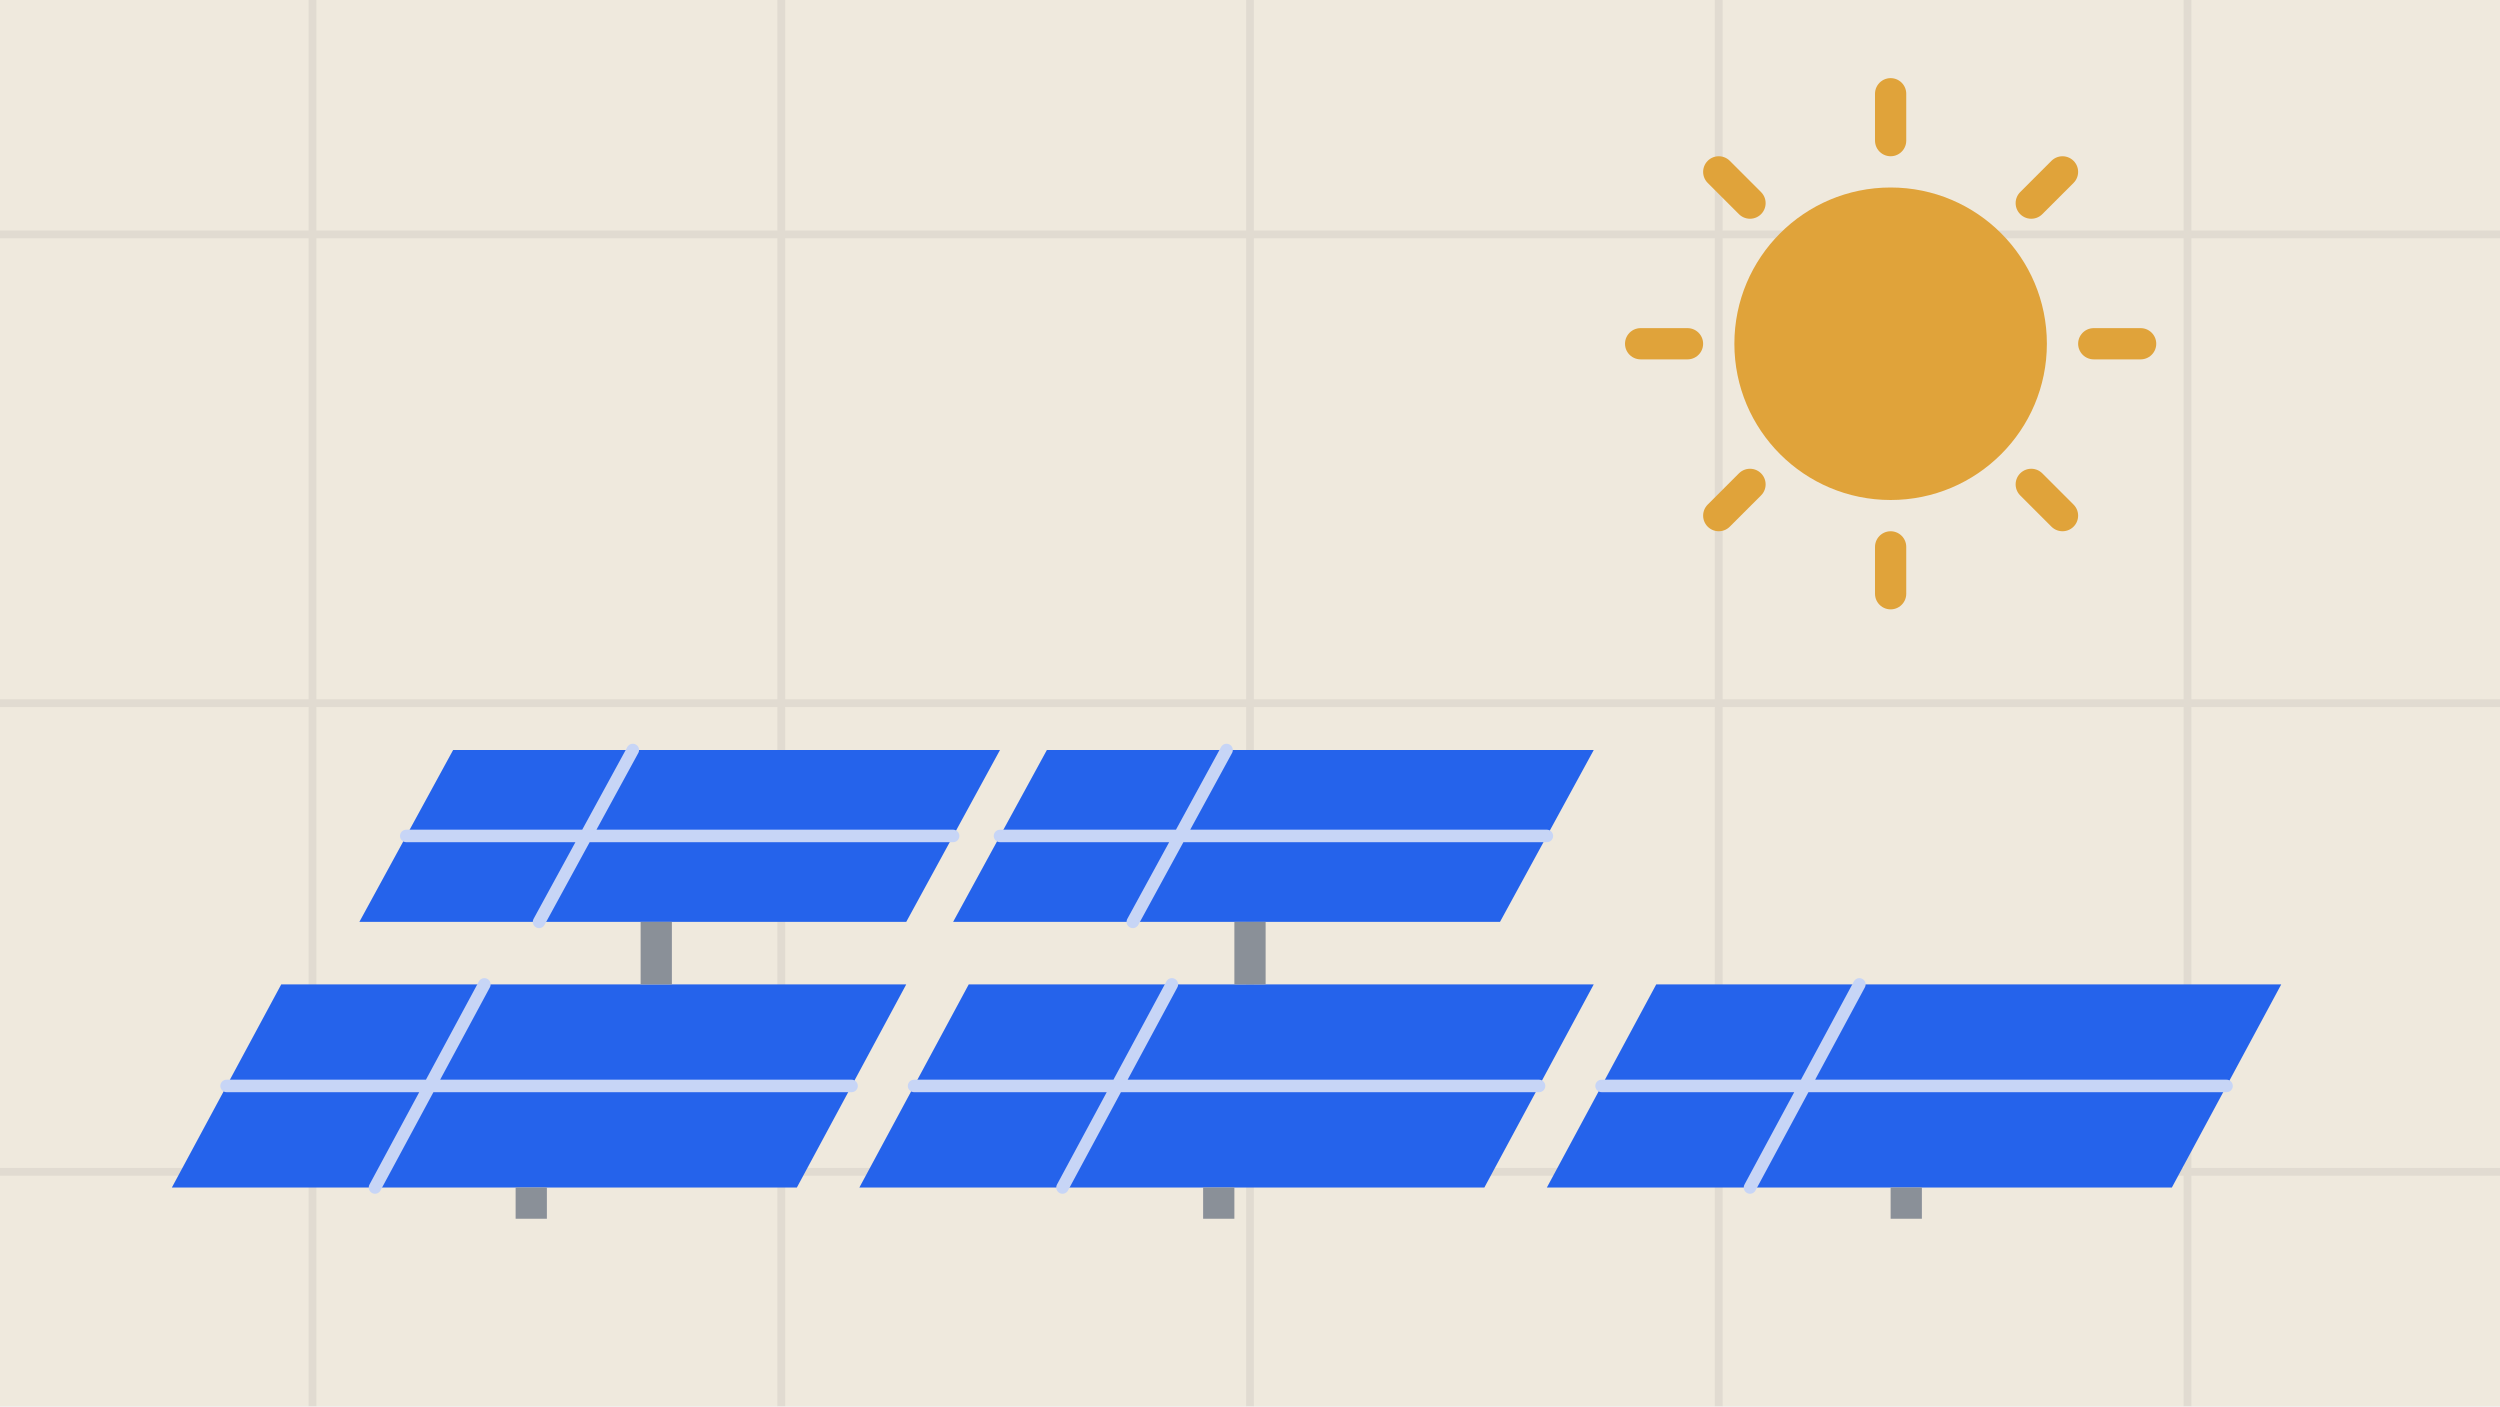
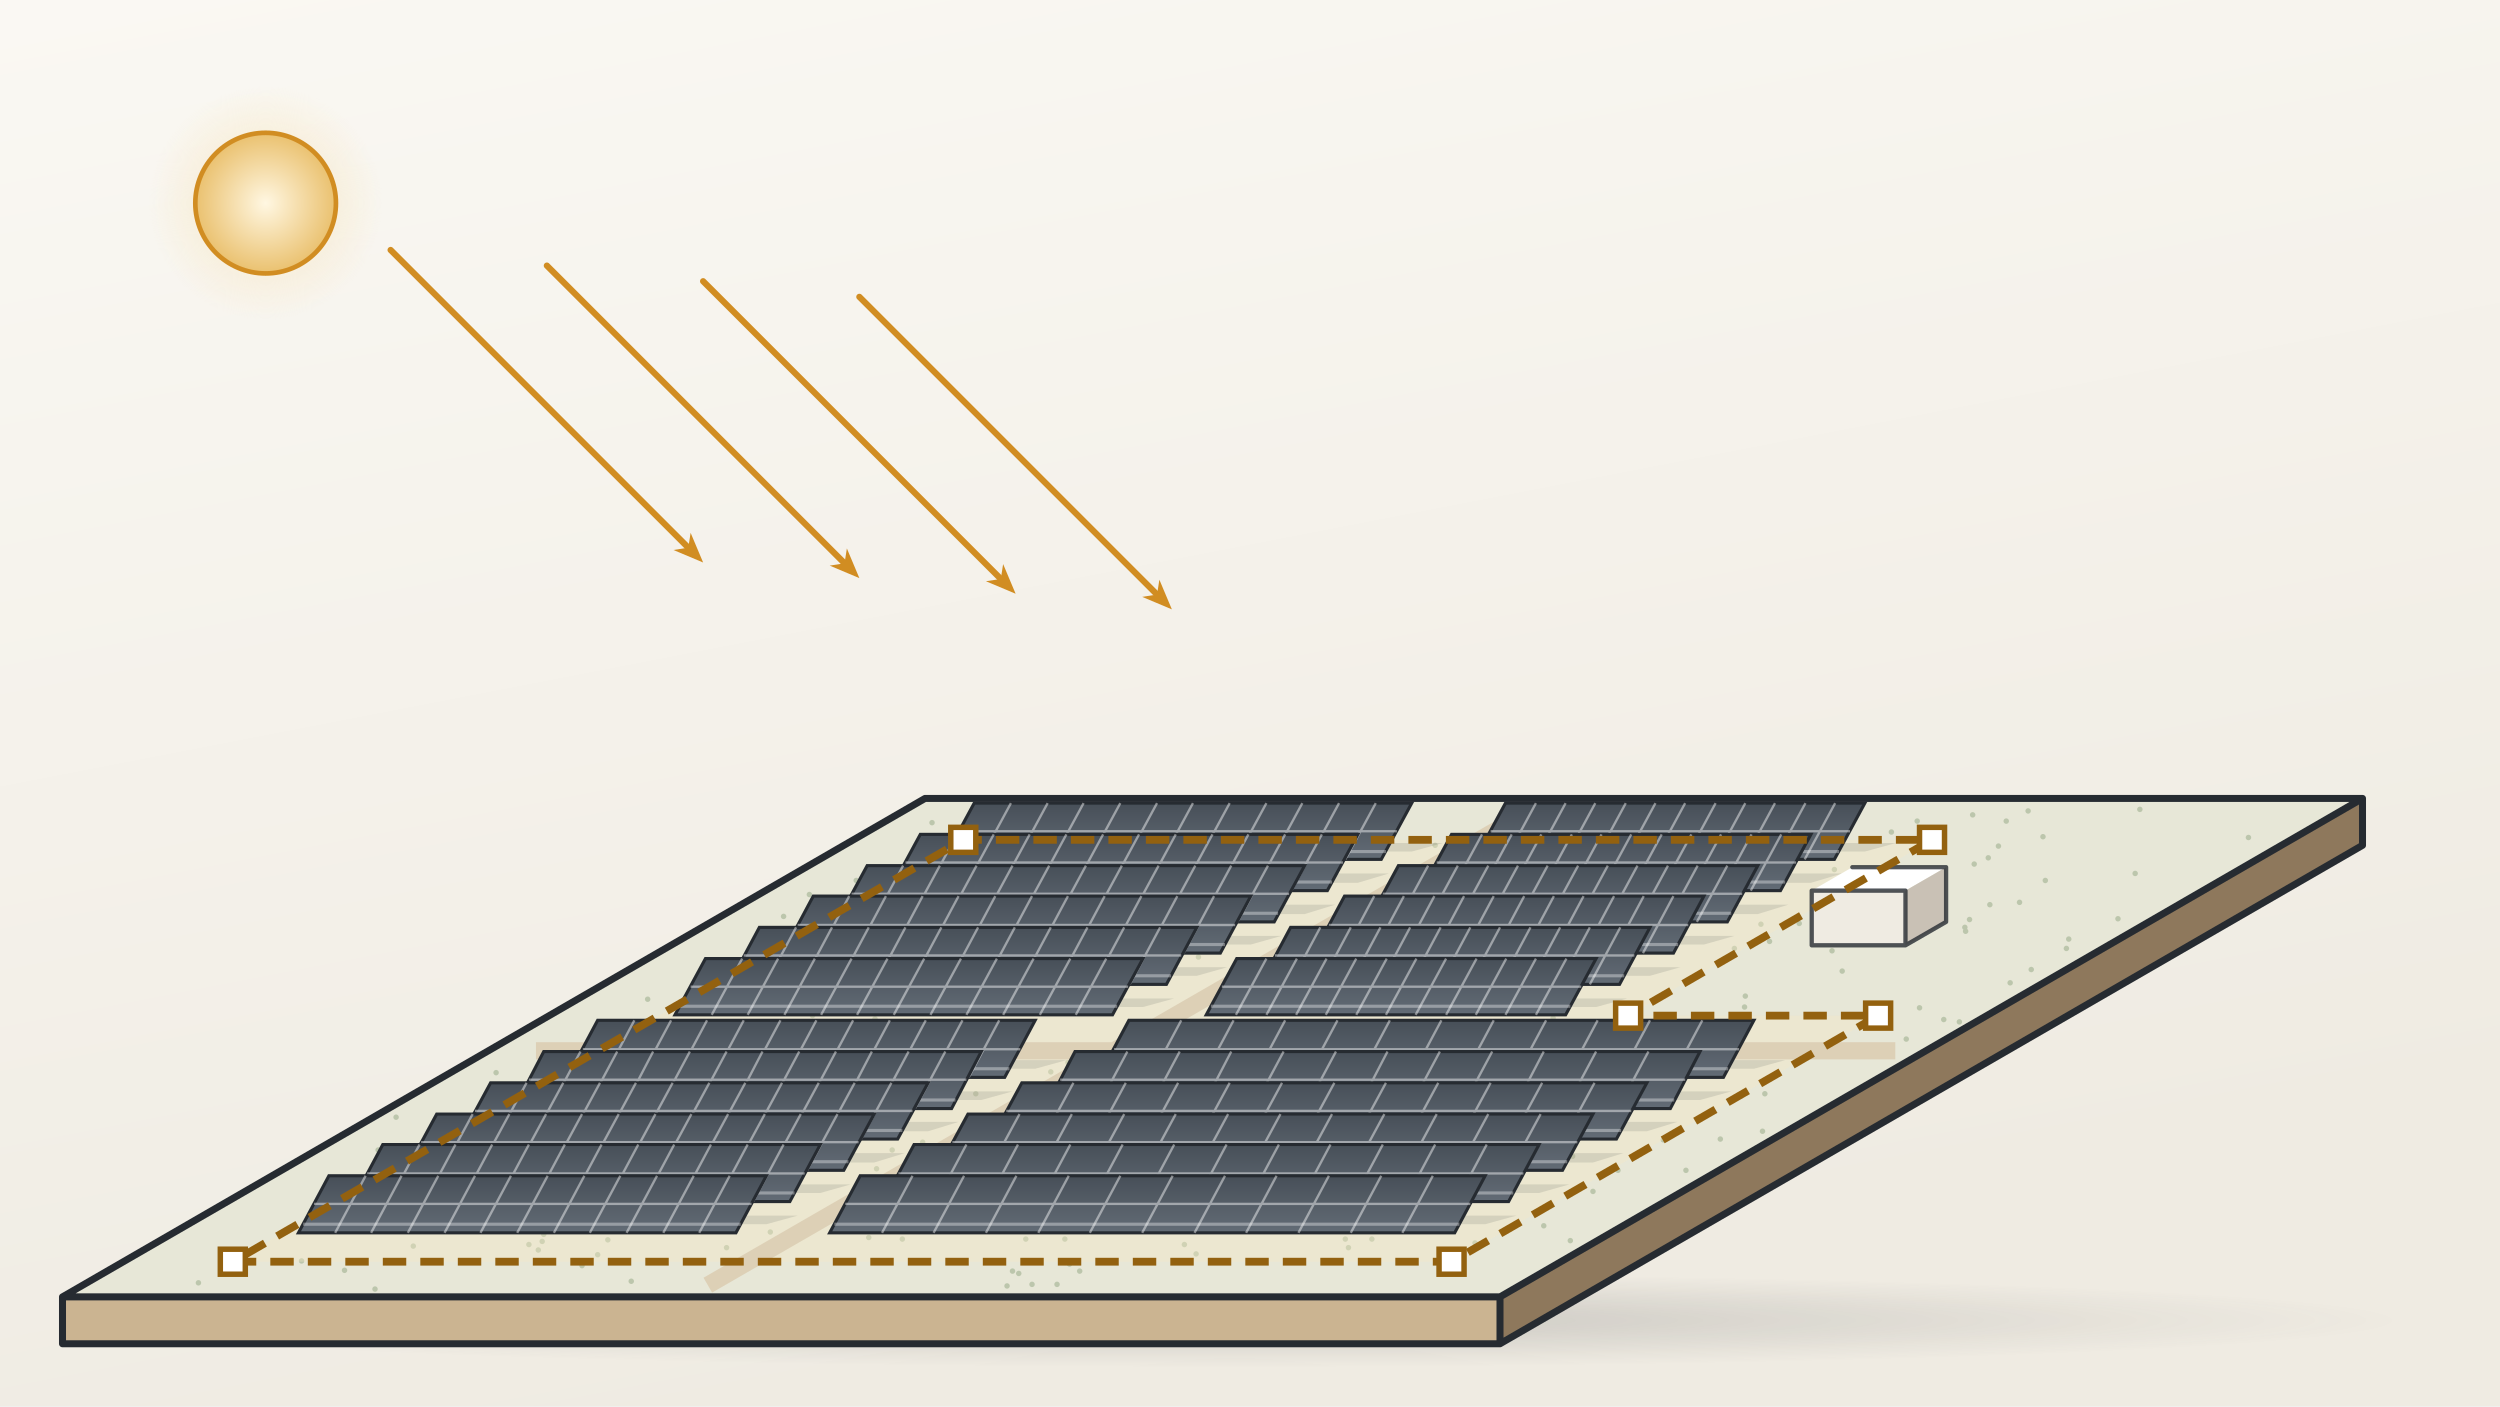
<svg xmlns="http://www.w3.org/2000/svg" viewBox="0 0 320 180">
-   <style>
- .b{fill:#efe9dd}.g{stroke:#1d232b;stroke-opacity:.07;stroke-width:1;fill:none}.sh{fill:#1d232b;fill-opacity:.09}
- .k{fill:#2b323b}.k2{fill:#4a525c}.k3{fill:#8a9098}.r{fill:#d6cdbb}.r2{fill:#c4b9a3}.w{fill:#fffdf8}
- .a{fill:#2563eb}.a2{fill:#6f95ee}.a3{fill:#c7d5f6}.s{fill:#b83a26}.s2{fill:#d9704f}.s3{fill:#f1c4b2}
- .o{fill:#e0a33a}.o2{fill:#f4d58b}.v{fill:#5f8a6a}.v2{fill:#9fbf9c}
- .ln{fill:none;stroke-linecap:round;stroke-linejoin:round}
- .lk{stroke:#2b323b}.lk2{stroke:#4a525c}.lk3{stroke:#8a9098}.la{stroke:#2563eb}.la2{stroke:#6f95ee}.la3{stroke:#c7d5f6}
- .ls{stroke:#b83a26}.ls2{stroke:#d9704f}.lo{stroke:#e0a33a}.lo2{stroke:#f4d58b}.lw{stroke:#fffdf8}.lr{stroke:#d6cdbb}.lb{stroke:#efe9dd}.lv{stroke:#5f8a6a}
- @media (prefers-color-scheme:dark){
- .b{fill:#1d2633}.g{stroke:#e8e4da;stroke-opacity:.07}.sh{fill:#000;fill-opacity:.25}
- .k{fill:#10151c}.k2{fill:#5a6472}.k3{fill:#6c7480}.r{fill:#4a4f57}.r2{fill:#5c626b}.w{fill:#e9e5dc}
- .a{fill:#4f82ee}.a2{fill:#7fa3f0}.a3{fill:#3b5482}.s{fill:#c9533c}.s2{fill:#dd7a5c}.s3{fill:#7a4a3e}
- .o{fill:#e2a940}.o2{fill:#e9cd86}.v{fill:#6f9a78}.v2{fill:#56785c}
- .lk{stroke:#e8e4da}.lk2{stroke:#a9b0ba}.lk3{stroke:#6c7480}.la{stroke:#6f9cf2}.la2{stroke:#7fa3f0}.la3{stroke:#3b5482}
- .ls{stroke:#e0745f}.ls2{stroke:#dd7a5c}.lo{stroke:#e2a940}.lo2{stroke:#e9cd86}.lw{stroke:#e9e5dc}.lr{stroke:#4a4f57}.lb{stroke:#1d2633}.lv{stroke:#6f9a78}}
- </style>
-   <rect class="b" width="320" height="180" />
-   <path class="g" d="M40 0v180M100 0v180M160 0v180M220 0v180M280 0v180M0 30h320M0 90h320M0 150h320" />
-   <circle class="o" cx="242" cy="44" r="20" />
-   <g class="ln lo" stroke-width="4">
-     <path d="M242 12v6M242 70v6M210 44h6M268 44h6M220 22l4 4M260 62l4 4M264 22l-4 4M224 62l-4 4" />
-   </g>
-   <g>
-     <path class="a" d="M58 96h70l-12 22H46z" />
-     <path class="a" d="M134 96h70l-12 22h-70z" />
-     <path class="a" d="M36 126h80l-14 26H22z" />
-     <path class="a" d="M124 126h80l-14 26h-80z" />
-     <path class="a" d="M212 126h80l-14 26h-80z" />
-   </g>
-   <g class="ln la3" stroke-width="1.6">
-     <path d="M52 107h70M128 107h70M29 139h80M117 139h80M205 139h80M81 96l-12 22M157 96l-12 22M62 126l-14 26M150 126l-14 26M238 126l-14 26" />
-   </g>
-   <path class="k3" d="M82 118h4v8h-4zM158 118h4v8h-4zM66 152h4v4h-4zM154 152h4v4h-4zM242 152h4v4h-4z" />
+   <style>.o{fill:none;stroke:#262b31;stroke-width:1.1;stroke-linejoin:round;stroke-linecap:round}.h{fill:none;stroke:#262b31;stroke-opacity:.5;stroke-width:0.55;stroke-linejoin:round;stroke-linecap:round}.hw{fill:none;stroke:#fff;stroke-opacity:.7;stroke-width:0.55;stroke-linejoin:round;stroke-linecap:round}.an{fill:none;stroke:#262b31;stroke-width:0.8;stroke-linecap:round;stroke-linejoin:round}.ah{fill:#262b31}</style>
+   <defs>
+     <radialGradient id="r1" cx="0.5" cy="0.5" r="0.5">
+       <stop offset="0" stop-color="#262b31" stop-opacity="0.18" />
+       <stop offset="1" stop-color="#262b31" stop-opacity="0" />
+     </radialGradient>
+     <linearGradient id="l2" x1="0" y1="1" x2="0" y2="0">
+       <stop offset="0" stop-color="#636c76" />
+       <stop offset="1" stop-color="#474f58" />
+     </linearGradient>
+     <linearGradient id="l3" x1="0" y1="1" x2="0" y2="0">
+       <stop offset="0" stop-color="#636c76" />
+       <stop offset="1" stop-color="#474f58" />
+     </linearGradient>
+     <linearGradient id="l4" x1="0" y1="1" x2="0" y2="0">
+       <stop offset="0" stop-color="#636c76" />
+       <stop offset="1" stop-color="#474f58" />
+     </linearGradient>
+     <linearGradient id="l5" x1="0" y1="1" x2="0" y2="0">
+       <stop offset="0" stop-color="#636c76" />
+       <stop offset="1" stop-color="#474f58" />
+     </linearGradient>
+     <linearGradient id="l6" x1="0" y1="1" x2="0" y2="0">
+       <stop offset="0" stop-color="#636c76" />
+       <stop offset="1" stop-color="#474f58" />
+     </linearGradient>
+     <linearGradient id="l7" x1="0" y1="1" x2="0" y2="0">
+       <stop offset="0" stop-color="#636c76" />
+       <stop offset="1" stop-color="#474f58" />
+     </linearGradient>
+     <linearGradient id="l8" x1="0" y1="1" x2="0" y2="0">
+       <stop offset="0" stop-color="#636c76" />
+       <stop offset="1" stop-color="#474f58" />
+     </linearGradient>
+     <linearGradient id="l9" x1="0" y1="1" x2="0" y2="0">
+       <stop offset="0" stop-color="#636c76" />
+       <stop offset="1" stop-color="#474f58" />
+     </linearGradient>
+     <linearGradient id="l10" x1="0" y1="1" x2="0" y2="0">
+       <stop offset="0" stop-color="#636c76" />
+       <stop offset="1" stop-color="#474f58" />
+     </linearGradient>
+     <linearGradient id="l11" x1="0" y1="1" x2="0" y2="0">
+       <stop offset="0" stop-color="#636c76" />
+       <stop offset="1" stop-color="#474f58" />
+     </linearGradient>
+     <linearGradient id="l12" x1="0" y1="1" x2="0" y2="0">
+       <stop offset="0" stop-color="#636c76" />
+       <stop offset="1" stop-color="#474f58" />
+     </linearGradient>
+     <linearGradient id="l13" x1="0" y1="1" x2="0" y2="0">
+       <stop offset="0" stop-color="#636c76" />
+       <stop offset="1" stop-color="#474f58" />
+     </linearGradient>
+     <linearGradient id="l14" x1="0" y1="1" x2="0" y2="0">
+       <stop offset="0" stop-color="#636c76" />
+       <stop offset="1" stop-color="#474f58" />
+     </linearGradient>
+     <linearGradient id="l15" x1="0" y1="1" x2="0" y2="0">
+       <stop offset="0" stop-color="#636c76" />
+       <stop offset="1" stop-color="#474f58" />
+     </linearGradient>
+     <linearGradient id="l16" x1="0" y1="1" x2="0" y2="0">
+       <stop offset="0" stop-color="#636c76" />
+       <stop offset="1" stop-color="#474f58" />
+     </linearGradient>
+     <linearGradient id="l17" x1="0" y1="1" x2="0" y2="0">
+       <stop offset="0" stop-color="#636c76" />
+       <stop offset="1" stop-color="#474f58" />
+     </linearGradient>
+     <linearGradient id="l18" x1="0" y1="1" x2="0" y2="0">
+       <stop offset="0" stop-color="#636c76" />
+       <stop offset="1" stop-color="#474f58" />
+     </linearGradient>
+     <linearGradient id="l19" x1="0" y1="1" x2="0" y2="0">
+       <stop offset="0" stop-color="#636c76" />
+       <stop offset="1" stop-color="#474f58" />
+     </linearGradient>
+     <linearGradient id="l20" x1="0" y1="1" x2="0" y2="0">
+       <stop offset="0" stop-color="#636c76" />
+       <stop offset="1" stop-color="#474f58" />
+     </linearGradient>
+     <linearGradient id="l21" x1="0" y1="1" x2="0" y2="0">
+       <stop offset="0" stop-color="#636c76" />
+       <stop offset="1" stop-color="#474f58" />
+     </linearGradient>
+     <linearGradient id="l22" x1="0" y1="1" x2="0" y2="0">
+       <stop offset="0" stop-color="#636c76" />
+       <stop offset="1" stop-color="#474f58" />
+     </linearGradient>
+     <linearGradient id="l23" x1="0" y1="1" x2="0" y2="0">
+       <stop offset="0" stop-color="#636c76" />
+       <stop offset="1" stop-color="#474f58" />
+     </linearGradient>
+     <linearGradient id="l24" x1="0" y1="1" x2="0" y2="0">
+       <stop offset="0" stop-color="#636c76" />
+       <stop offset="1" stop-color="#474f58" />
+     </linearGradient>
+     <linearGradient id="l25" x1="0" y1="1" x2="0" y2="0">
+       <stop offset="0" stop-color="#636c76" />
+       <stop offset="1" stop-color="#474f58" />
+     </linearGradient>
+     <radialGradient id="r26" cx="0.5" cy="0.5" r="0.5">
+       <stop offset="0" stop-color="#f7e7c4" stop-opacity="1" />
+       <stop offset="1" stop-color="#f7e7c4" stop-opacity="0" />
+     </radialGradient>
+     <radialGradient id="r27" cx="0.5" cy="0.5" r="0.5">
+       <stop offset="0" stop-color="#fff7e2" />
+       <stop offset="1" stop-color="#eac16f" />
+     </radialGradient>
+     <linearGradient id="l28" x1="0" y1="0" x2="0.35" y2="1">
+       <stop offset="0" stop-color="#faf8f3" />
+       <stop offset="1" stop-color="#efebe2" />
+     </linearGradient>
+   </defs>
+   <rect width="320" height="180" fill="url(#l28)" />
+   <ellipse cx="158" cy="169" rx="150" ry="6" fill="url(#r1)" />
+   <path d="M8 166l110.4-63.8 184 0-110.4 63.8Z" fill="#e7e7d7" />
+   <path d="M8 166l184 0 0 6-184 0Z" fill="#cbb491" />
+   <path d="M192 166l110.4-63.8 0 6-110.4 63.8Z" fill="#8e785c" />
+   <path d="M8 166l184 0 0 6-184 0ZM8 166l110.4-63.8 184 0-110.4 63.8ZM302.4 102.2l0 6-110.4 63.8" class="o" style="stroke-width:0.9" />
+   <path d="M130.1 106.1h0M118 119.2h0M243.3 118.7h0M103.6 143.4h0M245.4 105.1h0M188.9 131.6h0M124.9 140h0M187 138.6h0M175.5 126h0M129.6 162.7h0M128.9 121.3h0M204.3 113.1h0M45.7 150.8h0M182.2 118.7h0M128.9 117.7h0M118.1 146.2h0M172.2 158.6h0M212.9 145.9h0M98.4 152.6h0M186.4 112.8h0M110.8 130.8h0M123.1 146.5h0M110 121.8h0M136.7 136h0M131.3 158.6h0M254.5 109.8h0M145.1 114.5h0M169.2 146.7h0M68.9 160h0M134.5 137.2h0M150.8 135.3h0M123.5 157.5h0M112 130.4h0M115.1 154.4h0M166.7 104.3h0M233.5 120h0M120.4 139.2h0M198.8 130.3h0M130.4 163h0M161.1 152.8h0M127.5 132.2h0M225.9 140h0M150.1 152.3h0M207.1 149.8h0M182 122.9h0M185.2 137.5h0M128.9 164.6h0M248.8 130.5h0M145.8 149.4h0M167 125.3h0M98.6 157.7h0M140.9 110.9h0M103.8 133.2h0M163.1 151.5h0M208 135.6h0M203.9 152.5h0M127 142.7h0M106.4 138.7h0M130.7 140.7h0M202.6 145h0M102.3 118.6h0M92.2 163.7h0M225.4 120.1h0M217.6 114.2h0M150.4 112.9h0M169.4 111.8h0M250.8 130.8h0M166.5 119.5h0M195.3 133.8h0M64.3 143.1h0M135.3 164.4h0M183.7 108.2h0M168.1 149h0M97.4 129.7h0M152.9 147.4h0M211.1 103.5h0M186.8 131.5h0M73.7 135.7h0M119.3 105.3h0M169.2 127.8h0M138.2 162.7h0M234.5 121.7h0M122.9 108.3h0M273.9 103.6h0M126.7 108.2h0M179 149.4h0M98.6 123.1h0M81.6 131.2h0M199.1 140.6h0M116.1 139.3h0M38.6 161.4h0M201.1 114.3h0M201 158.8h0M154 114.4h0M146.6 117.4h0M273.3 111.8h0M202.2 119.9h0M180.8 156.5h0M151 119.6h0M180.3 117.4h0M264.8 120.2h0M195.5 120.2h0M188.8 159.1h0M105.2 116h0M235.8 124.3h0M122.2 148.6h0M264.5 121.4h0M260 124.1h0M190 150.9h0M151.6 159.3h0M118.5 137.3h0M212.6 103.4h0M136.3 158.6h0M236.8 118h0M261.5 107.1h0M207.8 133h0M136.9 161.8h0M122.7 139.8h0M150.5 161.4h0M74.2 150.3h0M98.4 135.8h0M225.6 144.8h0M25.4 164.2h0M188 140.7h0M215.8 149.8h0M220.2 145.8h0M287.8 107.2h0M93 159.7h0M186.2 128.8h0M141.3 156.3h0M199.4 143.8h0M76.5 160.6h0M63.5 137.3h0M68.5 146.1h0M225.4 118.3h0M115.7 151.3h0M165.7 141.3h0M271.1 117.6h0M194.9 148.4h0M195 138.9h0M69.6 158h0M173.4 124.8h0M67.7 159.3h0M173.9 132.4h0M234.8 111.3h0M146.2 104.7h0M143.6 119h0M135.5 117.9h0M131 132.7h0M252.1 117.7h0M246.8 108.2h0M112.2 149.6h0M223.3 128.9h0M166.2 104.1h0M258.5 115.5h0M181 115.2h0M114.2 147.2h0M223.4 127.5h0M153.1 160.5h0M150.5 139.3h0M109.6 112.7h0M144.5 135.4h0M182.3 126.6h0M54.9 152.9h0M97.7 125.5h0M116.7 122h0M234.3 118.7h0M244 133h0M170.6 129.3h0M176.1 132.9h0M133.6 121.5h0M186.1 143.7h0M92.4 128.8h0M91.2 144.9h0M254.7 115.8h0M245.7 129h0M168.5 149.8h0M183.1 131h0M116.1 125.6h0M145.7 153.9h0M181.9 148h0M201.3 148h0M251.5 118.7h0M83.8 155.4h0M142.3 142.2h0M173.9 134.6h0M48.4 147.2h0M183.6 122.2h0M115.3 131.1h0M127.6 118.7h0M157.6 146.3h0M141.7 103.9h0M104 130h0M69 148h0M138.5 111.1h0M115.5 158.6h0M82.9 127.9h0M138.3 117.1h0M192.9 123.7h0M66.6 151.7h0M259.6 103.8h0M147.2 136.3h0M111.2 158.4h0M52.9 159.5h0M67 143.4h0M144.6 105.7h0M256.8 105.1h0M103.6 114.5h0M226.5 120.5h0M125.2 105h0M257.3 125.8h0M160.6 152.7h0M172.6 159.7h0M217.1 110h0M117 136.8h0M132.1 164.4h0M131.5 116.1h0M197.6 156.9h0M44.1 162.6h0M252.5 104.3h0M100.3 117.3h0M136.7 151h0M186.6 135h0M74.2 151.1h0M69.4 158.9h0M153.4 122.5h0M79.6 134.5h0M226.6 138h0M114.5 116.4h0M175.6 158.6h0M252.7 110.6h0M242.1 106.5h0M222 121.4h0M133.7 109.1h0M202.7 143.2h0M184.4 120.7h0M82.4 144.9h0M143.1 111.1h0M77.8 158.7h0M251.6 119.2h0M48 165h0M182.5 110.7h0M92.9 135.9h0M50.7 143h0M192.3 117.9h0M80.7 145.4h0M80.8 164h0M230.3 118.2h0M77.4 139.6h0M261.8 112.7h0M156.9 152.5h0M111.2 131.9h0M195.9 133.1h0M255.8 108.3h0M123.2 107h0M166.8 128.6h0M185.5 121.8h0M162.2 132.7h0M171.2 145h0M74.5 162h0" stroke="#93a782" stroke-width="0.7" stroke-linecap="round" fill="none" stroke-opacity="0.5" />
+   <path d="M29.8 161.5l156 0 54.6-31.5-32 0 38.9-22.5-124 0Z" fill="#f7e7c4" fill-opacity="0.35" />
+   <path d="M68.6 134.5l174 0M90.6 164.5l105.2-60.7" stroke="#ddd0b6" stroke-width="2.2" fill="none" />
+   <path d="M124.7 109l56 0 4-1.1-56 0Z" fill="#262b31" fill-opacity="0.12" />
+   <path d="M120.8 110l56 0 3.9-7.2-56 0Z" fill="url(#l2)" stroke="#262b31" stroke-width="0.4" />
+   <path d="M125.5 110l3.9-7.2M130.2 110l3.9-7.2M134.8 110l3.9-7.2M139.5 110l3.9-7.2M144.2 110l3.9-7.2M148.8 110l3.9-7.2M153.5 110l3.9-7.2M158.2 110l3.9-7.2M162.8 110l3.9-7.2M167.5 110l3.9-7.2M172.2 110l3.9-7.2M122.8 106.4l56 0" stroke="#fff" stroke-width="0.3" stroke-opacity="0.45" fill="none" />
+   <path d="M121.4 109l56 0" stroke="#fff" stroke-width="0.4" stroke-opacity="0.35" />
+   <path d="M192.7 109l46 0 4-1.1-46 0Z" fill="#262b31" fill-opacity="0.12" />
+   <path d="M188.8 110l46 0 3.9-7.2-46 0Z" fill="url(#l3)" stroke="#262b31" stroke-width="0.4" />
+   <path d="M192.7 110l3.9-7.2M196.5 110l3.9-7.2M200.3 110l3.9-7.2M204.2 110l3.9-7.2M208 110l3.9-7.2M211.8 110l3.9-7.2M215.7 110l3.9-7.2M219.5 110l3.9-7.2M223.3 110l3.9-7.2M227.2 110l3.9-7.2M231 110l3.9-7.2M190.8 106.4l46 0" stroke="#fff" stroke-width="0.3" stroke-opacity="0.45" fill="none" />
+   <path d="M189.4 109l46 0" stroke="#fff" stroke-width="0.4" stroke-opacity="0.35" />
+   <path d="M117.8 113l56 0 4-1.2-56 0Z" fill="#262b31" fill-opacity="0.12" />
+   <path d="M113.9 114l56 0 3.9-7.2-56 0Z" fill="url(#l4)" stroke="#262b31" stroke-width="0.4" />
+   <path d="M118.6 114l3.9-7.2M123.3 114l3.9-7.2M127.9 114l3.9-7.2M132.6 114l3.9-7.2M137.3 114l3.9-7.2M141.9 114l3.9-7.2M146.6 114l3.9-7.2M151.3 114l3.9-7.2M155.9 114l3.9-7.2M160.6 114l3.9-7.2M165.3 114l3.9-7.2M115.9 110.4l56 0" stroke="#fff" stroke-width="0.3" stroke-opacity="0.45" fill="none" />
+   <path d="M114.5 112.9l56 0" stroke="#fff" stroke-width="0.4" stroke-opacity="0.35" />
+   <path d="M185.8 113l46 0 4-1.2-46 0Z" fill="#262b31" fill-opacity="0.12" />
+   <path d="M181.9 114l46 0 3.9-7.2-46 0Z" fill="url(#l5)" stroke="#262b31" stroke-width="0.4" />
+   <path d="M185.8 114l3.9-7.2M189.6 114l3.9-7.2M193.4 114l3.9-7.2M197.3 114l3.9-7.2M201.1 114l3.9-7.2M204.9 114l3.9-7.2M208.8 114l3.9-7.2M212.6 114l3.9-7.2M216.4 114l3.9-7.2M220.3 114l3.9-7.2M224.1 114l3.9-7.2M183.9 110.4l46 0" stroke="#fff" stroke-width="0.3" stroke-opacity="0.45" fill="none" />
+   <path d="M182.5 112.9l46 0" stroke="#fff" stroke-width="0.4" stroke-opacity="0.35" />
+   <path d="M111 117l56 0 3.9-1.2-56 0Z" fill="#262b31" fill-opacity="0.12" />
+   <path d="M107.1 118l56 0 3.9-7.2-56 0Z" fill="url(#l6)" stroke="#262b31" stroke-width="0.4" />
+   <path d="M111.7 118l3.9-7.2M116.4 118l3.9-7.2M121.1 118l3.9-7.2M125.7 118l3.9-7.2M130.4 118l3.9-7.2M135.1 118l3.9-7.2M139.7 118l3.9-7.2M144.4 118l3.9-7.2M149.1 118l3.9-7.2M153.7 118l3.9-7.2M158.4 118l3.9-7.2M109 114.4l56 0" stroke="#fff" stroke-width="0.3" stroke-opacity="0.45" fill="none" />
+   <path d="M107.6 116.9l56 0" stroke="#fff" stroke-width="0.4" stroke-opacity="0.35" />
+   <path d="M179 117l46 0 3.9-1.2-46 0Z" fill="#262b31" fill-opacity="0.12" />
+   <path d="M175.1 118l46 0 3.9-7.2-46 0Z" fill="url(#l7)" stroke="#262b31" stroke-width="0.4" />
+   <path d="M178.9 118l3.9-7.2M182.7 118l3.9-7.2M186.6 118l3.9-7.2M190.4 118l3.9-7.2M194.2 118l3.9-7.2M198.1 118l3.9-7.2M201.9 118l3.9-7.2M205.7 118l3.9-7.2M209.6 118l3.9-7.2M213.4 118l3.9-7.2M217.2 118l3.9-7.2M177 114.4l46 0" stroke="#fff" stroke-width="0.3" stroke-opacity="0.45" fill="none" />
+   <path d="M175.6 116.9l46 0" stroke="#fff" stroke-width="0.4" stroke-opacity="0.35" />
+   <path d="M104.1 120.9l56 0 3.9-1.1-56 0Z" fill="#262b31" fill-opacity="0.12" />
+   <path d="M100.2 122l56 0 3.9-7.3-56 0Z" fill="url(#l8)" stroke="#262b31" stroke-width="0.4" />
+   <path d="M104.8 122l3.9-7.3M109.5 122l3.9-7.3M114.2 122l3.9-7.3M118.8 122l3.9-7.3M123.5 122l3.9-7.3M128.2 122l3.9-7.3M132.8 122l3.9-7.3M137.5 122l3.9-7.3M142.2 122l3.9-7.3M146.8 122l3.9-7.3M151.5 122l3.9-7.3M102.1 118.4l56 0" stroke="#fff" stroke-width="0.3" stroke-opacity="0.45" fill="none" />
+   <path d="M100.8 120.9l56 0" stroke="#fff" stroke-width="0.4" stroke-opacity="0.35" />
+   <path d="M172.1 120.9l46 0 3.9-1.1-46 0Z" fill="#262b31" fill-opacity="0.12" />
+   <path d="M168.2 122l46 0 3.9-7.3-46 0Z" fill="url(#l9)" stroke="#262b31" stroke-width="0.4" />
+   <path d="M172 122l3.9-7.3M175.8 122l3.9-7.3M179.7 122l3.9-7.3M183.5 122l3.9-7.3M187.3 122l3.9-7.3M191.2 122l3.9-7.3M195 122l3.9-7.3M198.8 122l3.9-7.3M202.7 122l3.9-7.3M206.5 122l3.9-7.3M210.3 122l3.9-7.3M170.1 118.4l46 0" stroke="#fff" stroke-width="0.3" stroke-opacity="0.45" fill="none" />
+   <path d="M168.8 120.9l46 0" stroke="#fff" stroke-width="0.4" stroke-opacity="0.35" />
+   <path d="M97.2 124.9l56 0 3.9-1.1-56 0Z" fill="#262b31" fill-opacity="0.12" />
+   <path d="M93.3 126l56 0 3.9-7.3-56 0Z" fill="url(#l10)" stroke="#262b31" stroke-width="0.4" />
+   <path d="M98 126l3.9-7.3M102.6 126l3.9-7.3M107.3 126l3.9-7.3M112 126l3.9-7.3M116.6 126l3.9-7.3M121.3 126l3.9-7.3M126 126l3.9-7.3M130.6 126l3.9-7.3M135.3 126l3.9-7.3M140 126l3.9-7.3M144.6 126l3.9-7.3M95.2 122.3l56 0" stroke="#fff" stroke-width="0.3" stroke-opacity="0.45" fill="none" />
+   <path d="M93.9 124.9l56 0" stroke="#fff" stroke-width="0.4" stroke-opacity="0.35" />
+   <path d="M165.2 124.9l46 0 3.9-1.1-46 0Z" fill="#262b31" fill-opacity="0.12" />
+   <path d="M161.3 126l46 0 3.9-7.3-46 0Z" fill="url(#l11)" stroke="#262b31" stroke-width="0.4" />
+   <path d="M165.1 126l3.9-7.3M169 126l3.9-7.3M172.8 126l3.9-7.3M176.6 126l3.9-7.3M180.5 126l3.9-7.3M184.3 126l3.9-7.3M188.1 126l3.9-7.3M192 126l3.9-7.3M195.8 126l3.9-7.3M199.6 126l3.9-7.3M203.5 126l3.9-7.3M163.2 122.3l46 0" stroke="#fff" stroke-width="0.3" stroke-opacity="0.45" fill="none" />
+   <path d="M161.9 124.9l46 0" stroke="#fff" stroke-width="0.4" stroke-opacity="0.35" />
+   <path d="M90.3 128.9l56 0 4-1.1-56 0Z" fill="#262b31" fill-opacity="0.12" />
+   <path d="M86.4 129.9l56 0 3.9-7.2-56 0Z" fill="url(#l12)" stroke="#262b31" stroke-width="0.4" />
+   <path d="M91.1 129.9l3.9-7.2M95.7 129.9l3.9-7.2M100.4 129.9l3.9-7.2M105.1 129.9l3.9-7.2M109.7 129.9l3.9-7.2M114.4 129.9l3.9-7.2M119.1 129.9l3.9-7.2M123.7 129.9l3.9-7.2M128.4 129.9l3.9-7.2M133.1 129.9l3.9-7.2M137.7 129.9l3.9-7.2M88.4 126.3l56 0" stroke="#fff" stroke-width="0.3" stroke-opacity="0.45" fill="none" />
+   <path d="M87 128.8l56 0" stroke="#fff" stroke-width="0.4" stroke-opacity="0.35" />
+   <path d="M158.3 128.9l46 0 4-1.1-46 0Z" fill="#262b31" fill-opacity="0.12" />
+   <path d="M154.4 129.9l46 0 3.9-7.2-46 0Z" fill="url(#l13)" stroke="#262b31" stroke-width="0.4" />
+   <path d="M158.2 129.9l3.9-7.2M162.1 129.9l3.9-7.2M165.9 129.9l3.9-7.2M169.7 129.9l3.9-7.2M173.6 129.9l3.9-7.2M177.4 129.9l3.9-7.2M181.2 129.9l3.9-7.2M185.1 129.9l3.9-7.2M188.9 129.9l3.9-7.2M192.7 129.9l3.9-7.2M196.6 129.9l3.9-7.2M156.4 126.3l46 0" stroke="#fff" stroke-width="0.3" stroke-opacity="0.45" fill="none" />
+   <path d="M155 128.8l46 0" stroke="#fff" stroke-width="0.4" stroke-opacity="0.35" />
+   <path d="M76.5 136.8l56 0 4-1.1-56 0Z" fill="#262b31" fill-opacity="0.12" />
+   <path d="M72.6 137.9l56 0 3.9-7.3-56 0Z" fill="url(#l14)" stroke="#262b31" stroke-width="0.4" />
+   <path d="M77.3 137.9l3.9-7.3M82 137.9l3.9-7.3M86.6 137.9l3.9-7.3M91.3 137.9l3.9-7.3M96 137.9l3.9-7.3M100.6 137.9l3.9-7.3M105.3 137.9l3.9-7.3M110 137.9l3.9-7.3M114.6 137.9l3.9-7.3M119.3 137.9l3.9-7.3M124 137.9l3.9-7.3M74.6 134.3l56 0" stroke="#fff" stroke-width="0.3" stroke-opacity="0.45" fill="none" />
+   <path d="M73.2 136.8l56 0" stroke="#fff" stroke-width="0.4" stroke-opacity="0.35" />
+   <path d="M144.5 136.8l80 0 4-1.1-80 0Z" fill="#262b31" fill-opacity="0.12" />
+   <path d="M140.6 137.9l80 0 3.9-7.3-80 0Z" fill="url(#l15)" stroke="#262b31" stroke-width="0.4" />
+   <path d="M147.3 137.9l3.9-7.3M154 137.9l3.9-7.3M160.6 137.9l3.9-7.3M167.3 137.9l3.9-7.3M174 137.9l3.9-7.3M180.6 137.9l3.9-7.3M187.3 137.9l3.9-7.3M194 137.9l3.9-7.3M200.6 137.9l3.9-7.3M207.3 137.9l3.9-7.3M214 137.9l3.9-7.3M142.6 134.3l80 0" stroke="#fff" stroke-width="0.3" stroke-opacity="0.45" fill="none" />
+   <path d="M141.2 136.8l80 0" stroke="#fff" stroke-width="0.4" stroke-opacity="0.35" />
+   <path d="M69.6 140.8l56 0 4-1.1-56 0Z" fill="#262b31" fill-opacity="0.12" />
+   <path d="M65.8 141.9l56 0 3.8-7.3-56 0Z" fill="url(#l16)" stroke="#262b31" stroke-width="0.4" />
+   <path d="M70.4 141.9l3.9-7.3M75.1 141.9l3.9-7.3M79.8 141.9l3.8-7.3M84.4 141.9l3.9-7.3M89.1 141.9l3.9-7.3M93.8 141.9l3.8-7.3M98.4 141.9l3.9-7.3M103.1 141.9l3.9-7.3M107.8 141.9l3.8-7.3M112.4 141.9l3.9-7.3M117.1 141.9l3.9-7.3M67.7 138.2l56 0" stroke="#fff" stroke-width="0.3" stroke-opacity="0.45" fill="none" />
+   <path d="M66.3 140.8l56 0" stroke="#fff" stroke-width="0.4" stroke-opacity="0.35" />
+   <path d="M137.6 140.8l80 0 4-1.1-80 0Z" fill="#262b31" fill-opacity="0.12" />
+   <path d="M133.8 141.9l80 0 3.8-7.3-80 0Z" fill="url(#l17)" stroke="#262b31" stroke-width="0.4" />
+   <path d="M140.4 141.9l3.9-7.3M147.1 141.9l3.9-7.3M153.8 141.9l3.8-7.3M160.4 141.9l3.9-7.3M167.1 141.9l3.9-7.3M173.8 141.9l3.8-7.3M180.4 141.9l3.9-7.3M187.1 141.9l3.9-7.3M193.8 141.9l3.8-7.3M200.4 141.9l3.9-7.3M207.1 141.9l3.9-7.3M135.7 138.2l80 0" stroke="#fff" stroke-width="0.3" stroke-opacity="0.45" fill="none" />
+   <path d="M134.3 140.8l80 0" stroke="#fff" stroke-width="0.4" stroke-opacity="0.35" />
+   <path d="M62.8 144.8l56 0 3.9-1.2-56 0Z" fill="#262b31" fill-opacity="0.12" />
+   <path d="M58.9 145.8l56 0 3.9-7.2-56 0Z" fill="url(#l18)" stroke="#262b31" stroke-width="0.4" />
+   <path d="M63.5 145.8l3.9-7.2M68.2 145.8l3.9-7.2M72.9 145.8l3.9-7.2M77.5 145.8l3.9-7.2M82.2 145.8l3.9-7.2M86.9 145.8l3.9-7.2M91.5 145.8l3.9-7.2M96.2 145.8l3.9-7.2M100.9 145.8l3.9-7.2M105.5 145.8l3.9-7.2M110.2 145.8l3.9-7.2M60.8 142.2l56 0" stroke="#fff" stroke-width="0.3" stroke-opacity="0.45" fill="none" />
+   <path d="M59.5 144.7l56 0" stroke="#fff" stroke-width="0.4" stroke-opacity="0.35" />
+   <path d="M130.8 144.8l80 0 3.9-1.2-80 0Z" fill="#262b31" fill-opacity="0.12" />
+   <path d="M126.9 145.8l80 0 3.9-7.2-80 0Z" fill="url(#l19)" stroke="#262b31" stroke-width="0.4" />
+   <path d="M133.5 145.8l3.9-7.2M140.2 145.8l3.9-7.2M146.9 145.8l3.9-7.2M153.5 145.8l3.9-7.2M160.2 145.8l3.9-7.2M166.9 145.8l3.9-7.2M173.5 145.8l3.9-7.2M180.2 145.8l3.9-7.2M186.9 145.8l3.9-7.2M193.5 145.8l3.9-7.2M200.2 145.8l3.9-7.2M128.8 142.2l80 0" stroke="#fff" stroke-width="0.3" stroke-opacity="0.45" fill="none" />
+   <path d="M127.5 144.7l80 0" stroke="#fff" stroke-width="0.4" stroke-opacity="0.35" />
+   <path d="M55.9 148.8l56 0 3.9-1.2-56 0Z" fill="#262b31" fill-opacity="0.12" />
+   <path d="M52 149.8l56 0 3.9-7.2-56 0Z" fill="url(#l20)" stroke="#262b31" stroke-width="0.4" />
+   <path d="M56.6 149.8l3.9-7.2M61.3 149.8l3.9-7.2M66 149.8l3.9-7.2M70.6 149.8l3.9-7.2M75.3 149.8l3.9-7.2M80 149.8l3.9-7.2M84.6 149.8l3.9-7.2M89.3 149.8l3.9-7.2M94 149.8l3.9-7.2M98.6 149.8l3.9-7.2M103.3 149.8l3.9-7.2M53.9 146.2l56 0" stroke="#fff" stroke-width="0.3" stroke-opacity="0.45" fill="none" />
+   <path d="M52.6 148.7l56 0" stroke="#fff" stroke-width="0.4" stroke-opacity="0.35" />
+   <path d="M123.9 148.8l80 0 3.9-1.2-80 0Z" fill="#262b31" fill-opacity="0.12" />
+   <path d="M120 149.8l80 0 3.9-7.2-80 0Z" fill="url(#l21)" stroke="#262b31" stroke-width="0.4" />
+   <path d="M126.6 149.8l3.9-7.2M133.3 149.8l3.9-7.2M140 149.8l3.9-7.2M146.6 149.8l3.9-7.2M153.3 149.8l3.9-7.2M160 149.8l3.9-7.2M166.6 149.8l3.9-7.2M173.3 149.8l3.9-7.2M180 149.8l3.9-7.2M186.6 149.8l3.9-7.2M193.3 149.8l3.9-7.2M121.9 146.2l80 0" stroke="#fff" stroke-width="0.3" stroke-opacity="0.45" fill="none" />
+   <path d="M120.6 148.7l80 0" stroke="#fff" stroke-width="0.4" stroke-opacity="0.35" />
+   <path d="M49 152.7l56 0 3.9-1.1-56 0Z" fill="#262b31" fill-opacity="0.12" />
+   <path d="M45.1 153.8l56 0 3.9-7.3-56 0Z" fill="url(#l22)" stroke="#262b31" stroke-width="0.4" />
+   <path d="M49.8 153.8l3.9-7.3M54.4 153.8l3.9-7.3M59.1 153.8l3.9-7.3M63.8 153.8l3.9-7.3M68.4 153.8l3.9-7.3M73.1 153.8l3.9-7.3M77.8 153.8l3.9-7.3M82.4 153.8l3.9-7.3M87.1 153.8l3.9-7.3M91.8 153.8l3.9-7.3M96.4 153.8l3.9-7.3M47 150.2l56 0" stroke="#fff" stroke-width="0.3" stroke-opacity="0.45" fill="none" />
+   <path d="M45.7 152.7l56 0" stroke="#fff" stroke-width="0.4" stroke-opacity="0.35" />
+   <path d="M117 152.7l80 0 3.9-1.1-80 0Z" fill="#262b31" fill-opacity="0.12" />
+   <path d="M113.1 153.8l80 0 3.9-7.3-80 0Z" fill="url(#l23)" stroke="#262b31" stroke-width="0.4" />
+   <path d="M119.8 153.8l3.9-7.3M126.4 153.8l3.9-7.3M133.1 153.8l3.9-7.3M139.8 153.8l3.9-7.3M146.4 153.8l3.9-7.3M153.1 153.8l3.9-7.3M159.8 153.8l3.9-7.3M166.4 153.8l3.9-7.3M173.1 153.8l3.9-7.3M179.8 153.8l3.9-7.3M186.4 153.8l3.9-7.3M115 150.2l80 0" stroke="#fff" stroke-width="0.3" stroke-opacity="0.45" fill="none" />
+   <path d="M113.7 152.7l80 0" stroke="#fff" stroke-width="0.4" stroke-opacity="0.35" />
+   <path d="M42.1 156.7l56 0 4-1.1-56 0Z" fill="#262b31" fill-opacity="0.12" />
+   <path d="M38.2 157.8l56 0 3.9-7.3-56 0Z" fill="url(#l24)" stroke="#262b31" stroke-width="0.4" />
+   <path d="M42.9 157.8l3.9-7.3M47.5 157.8l3.9-7.3M52.2 157.8l3.9-7.3M56.9 157.8l3.9-7.3M61.5 157.8l3.9-7.3M66.2 157.8l3.9-7.3M70.9 157.8l3.9-7.3M75.5 157.8l3.9-7.3M80.2 157.8l3.9-7.3M84.9 157.8l3.9-7.3M89.5 157.8l3.9-7.3M40.2 154.1l56 0" stroke="#fff" stroke-width="0.3" stroke-opacity="0.45" fill="none" />
+   <path d="M38.8 156.7l56 0" stroke="#fff" stroke-width="0.4" stroke-opacity="0.35" />
+   <path d="M110.1 156.7l80 0 4-1.1-80 0Z" fill="#262b31" fill-opacity="0.12" />
+   <path d="M106.2 157.8l80 0 3.9-7.3-80 0Z" fill="url(#l25)" stroke="#262b31" stroke-width="0.4" />
+   <path d="M112.9 157.8l3.9-7.3M119.5 157.8l3.9-7.3M126.2 157.8l3.9-7.3M132.9 157.8l3.9-7.3M139.5 157.8l3.9-7.3M146.2 157.8l3.9-7.3M152.9 157.8l3.9-7.3M159.5 157.8l3.9-7.3M166.2 157.8l3.9-7.3M172.9 157.8l3.9-7.3M179.5 157.8l3.9-7.3M108.2 154.1l80 0" stroke="#fff" stroke-width="0.3" stroke-opacity="0.45" fill="none" />
+   <path d="M106.8 156.7l80 0" stroke="#fff" stroke-width="0.4" stroke-opacity="0.35" />
+   <path d="M231.9 114l12 0 0 7-12 0Z" fill="#efebe2" />
+   <path d="M231.9 114l5.2-3 12 0-5.2 3Z" fill="#fff" />
+   <path d="M243.9 114l5.2-3 0 7-5.2 3Z" fill="#c9c1b5" />
+   <path d="M231.9 114l12 0 0 7-12 0ZM237.1 111l12 0M249.1 111l0 7-5.2 3" class="h" style="stroke-opacity:0.8" />
+   <path d="M29.8 161.5l156 0 54.6-31.5-32 0 38.9-22.5-124 0Z" fill="none" stroke="#93610f" stroke-width="1" stroke-dasharray="3 1.8" />
+   <path d="M28.2 159.9h3.2v3.2h-3.2Z" fill="#fff" stroke="#93610f" stroke-width="0.7" />
+   <path d="M184.2 159.9h3.2v3.2h-3.2Z" fill="#fff" stroke="#93610f" stroke-width="0.7" />
+   <path d="M238.8 128.4h3.2v3.2h-3.2Z" fill="#fff" stroke="#93610f" stroke-width="0.7" />
+   <path d="M206.8 128.4h3.2v3.2h-3.2Z" fill="#fff" stroke="#93610f" stroke-width="0.7" />
+   <path d="M245.7 105.9h3.2v3.2h-3.2Z" fill="#fff" stroke="#93610f" stroke-width="0.7" />
+   <path d="M121.7 105.9h3.2v3.2h-3.2Z" fill="#fff" stroke="#93610f" stroke-width="0.7" />
+   <circle cx="34" cy="26" r="15" fill="url(#r26)" />
+   <circle cx="34" cy="26" r="9" fill="url(#r27)" stroke="#d18d22" stroke-width="0.6" />
+   <path d="M50 32l38.1 38.1" fill="none" stroke="#d18d22" stroke-width="0.8" stroke-linecap="round" stroke-linejoin="round" />
+   <path d="M90 72l-3.8-1.6 1.9-.3 .3-1.9Z" fill="#d18d22" />
+   <path d="M70 34l38.1 38.1" fill="none" stroke="#d18d22" stroke-width="0.8" stroke-linecap="round" stroke-linejoin="round" />
+   <path d="M110 74l-3.8-1.6 1.9-.3 .3-1.9Z" fill="#d18d22" />
+   <path d="M90 36l38.1 38.1" fill="none" stroke="#d18d22" stroke-width="0.8" stroke-linecap="round" stroke-linejoin="round" />
+   <path d="M130 76l-3.8-1.6 1.9-.3 .3-1.9Z" fill="#d18d22" />
+   <path d="M110 38l38.1 38.1" fill="none" stroke="#d18d22" stroke-width="0.8" stroke-linecap="round" stroke-linejoin="round" />
+   <path d="M150 78l-3.8-1.6 1.9-.3 .3-1.9Z" fill="#d18d22" />
</svg>
